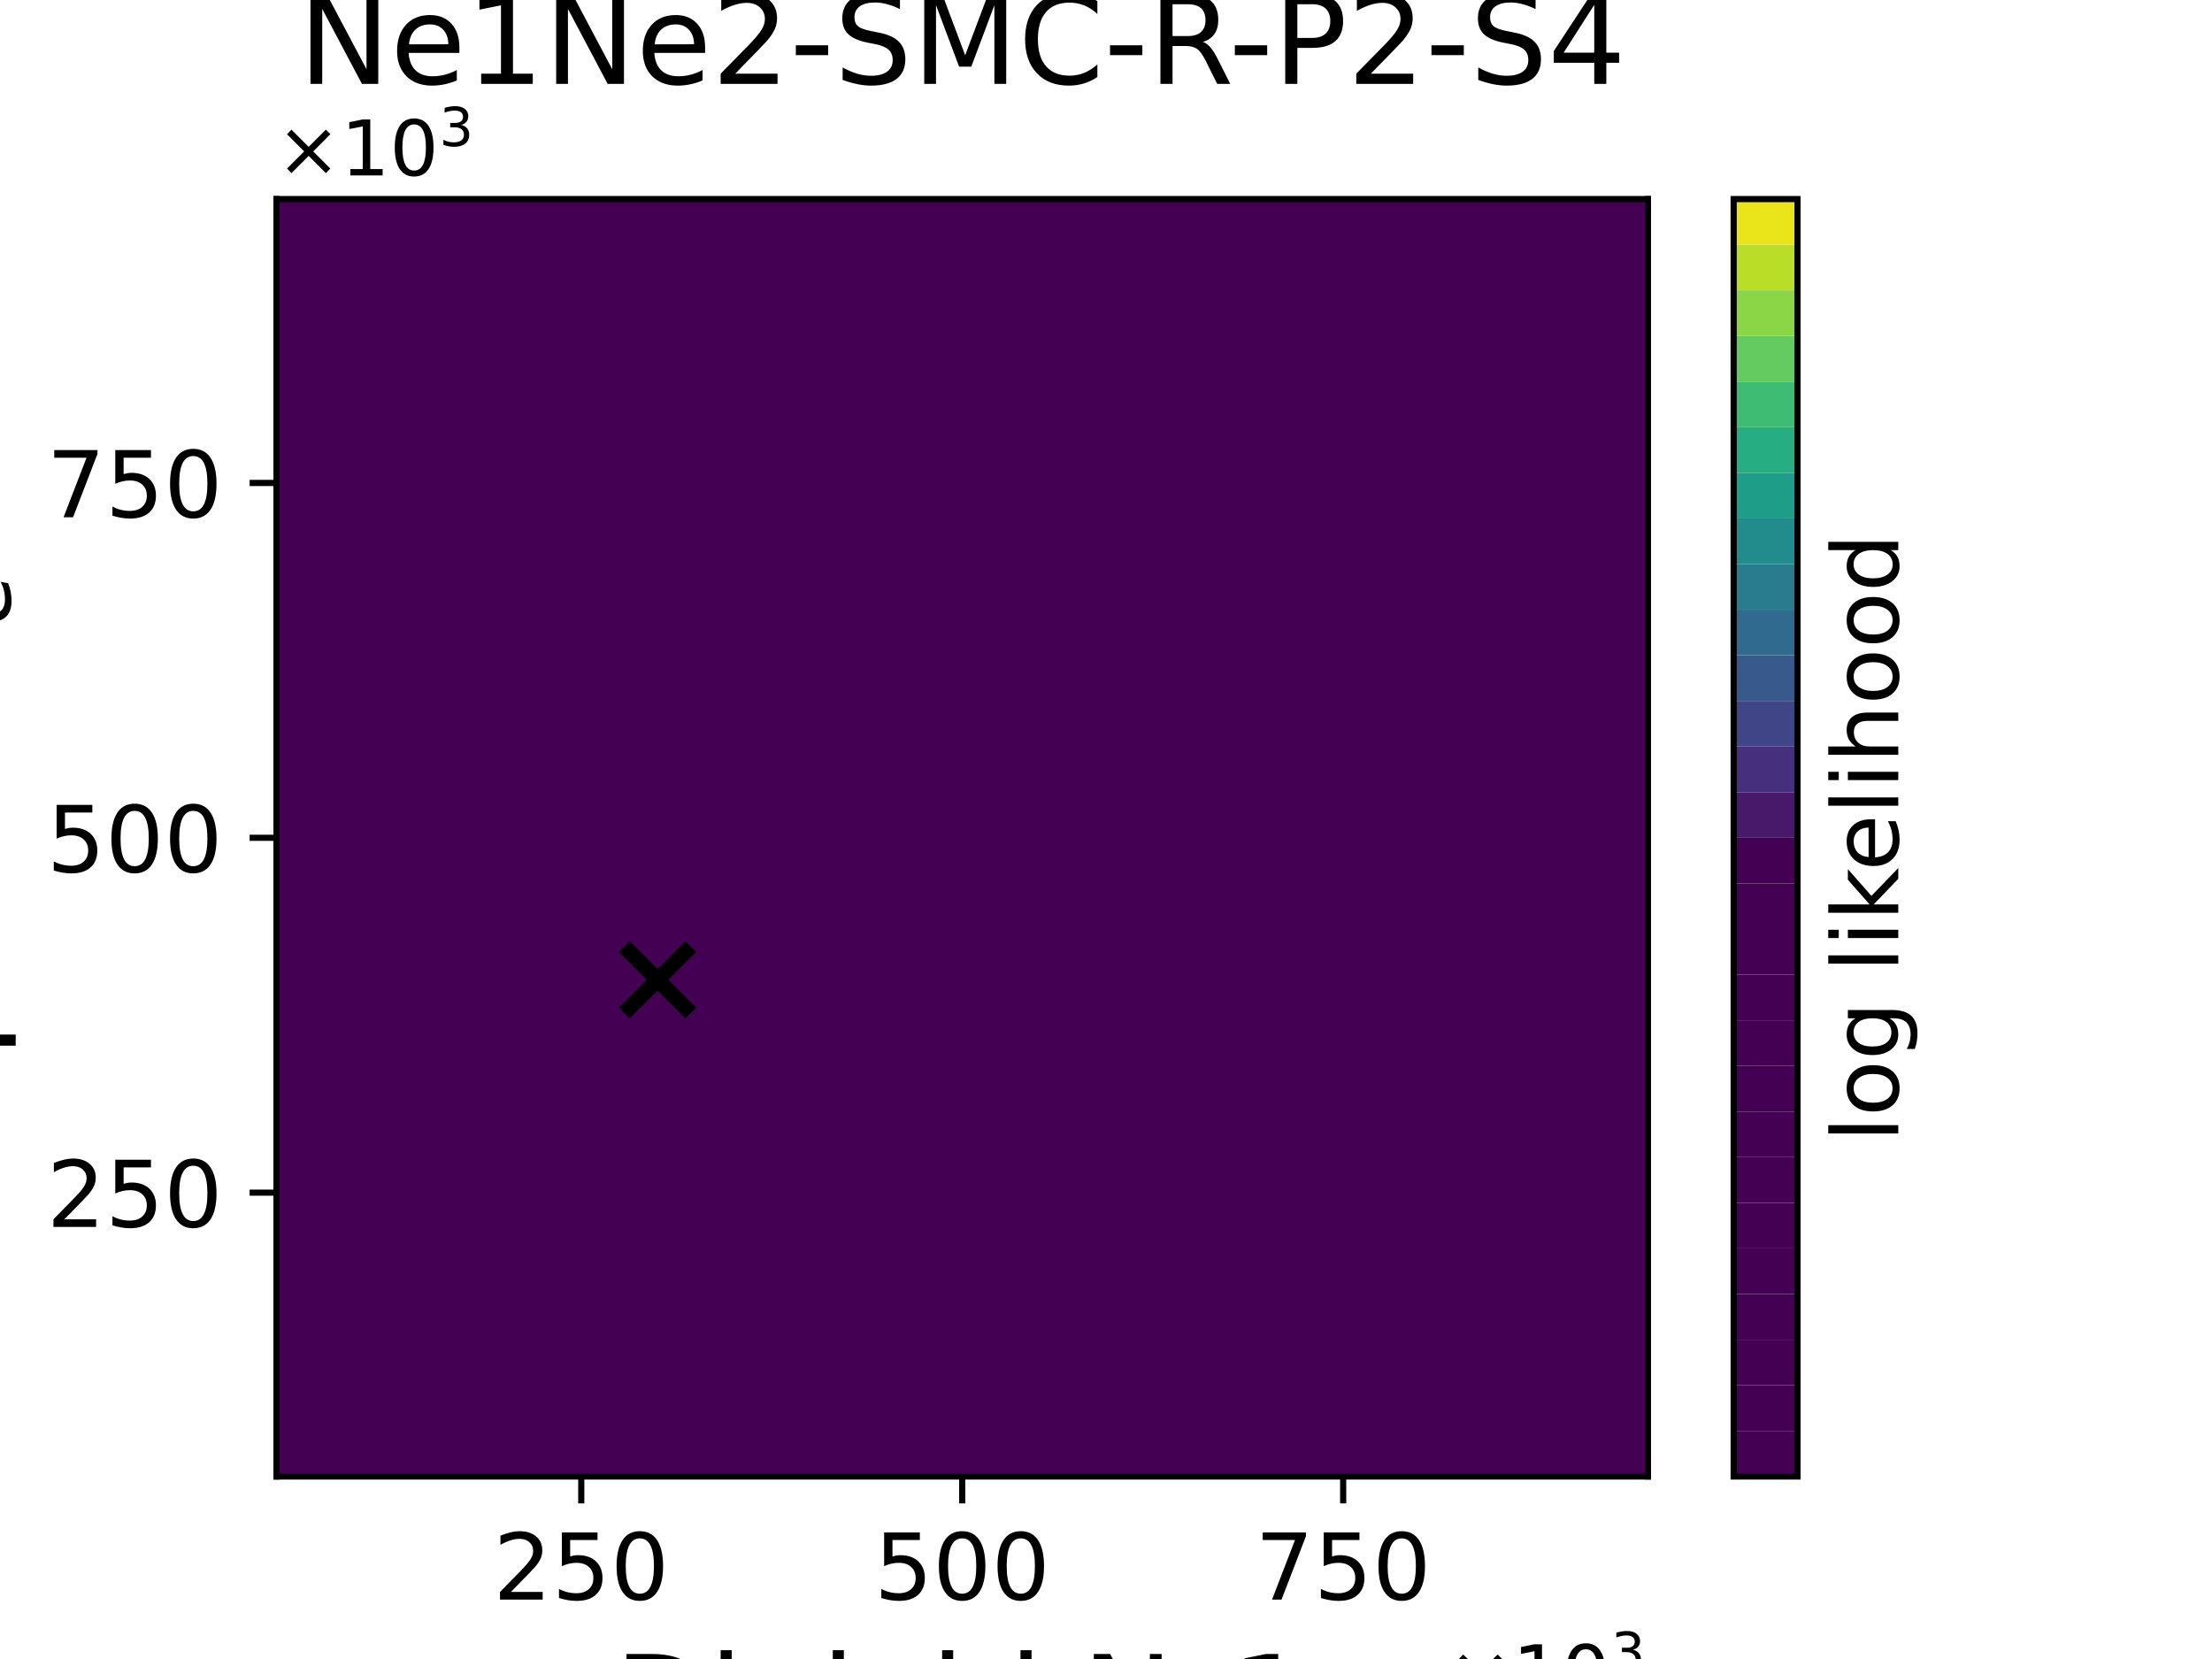
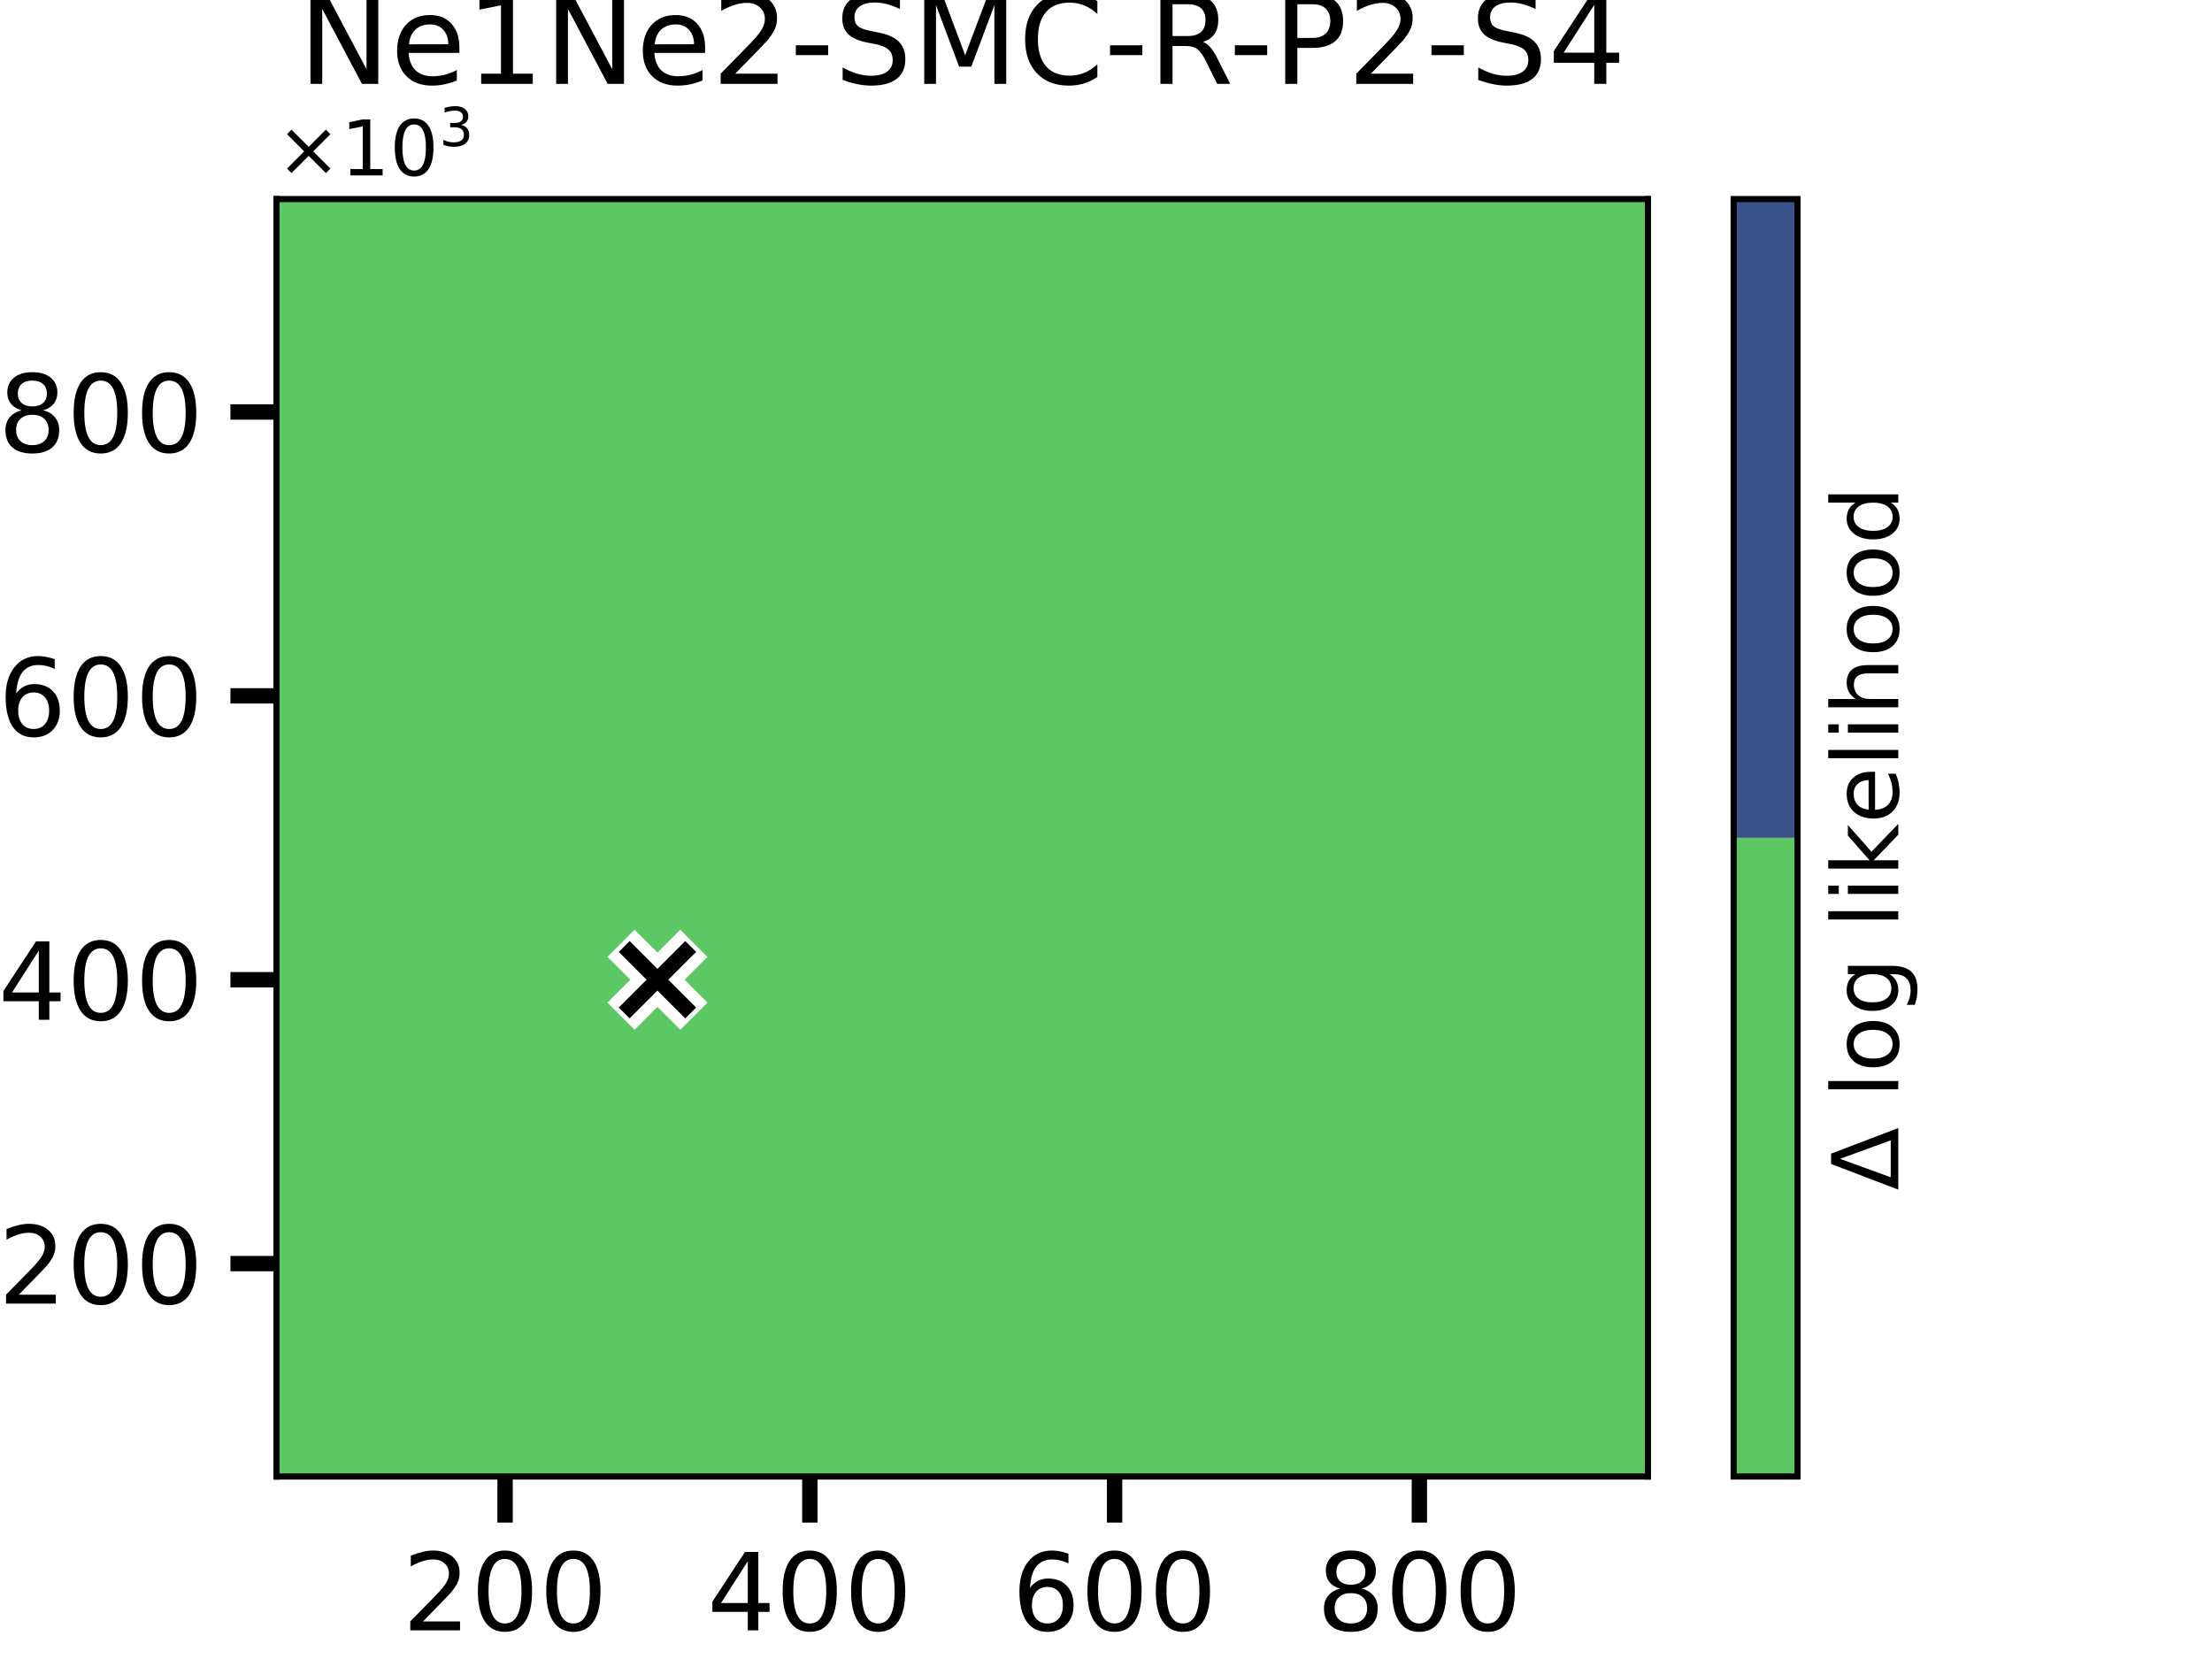
<svg xmlns="http://www.w3.org/2000/svg" xmlns:xlink="http://www.w3.org/1999/xlink" width="288pt" height="216pt" viewBox="0 0 288 216" version="1.1">
  <defs>
    <style type="text/css">*{stroke-linejoin: round; stroke-linecap: butt}</style>
  </defs>
  <g id="figure_1">
    <g id="patch_1">
      <path d="M 0 216  L 288 216  L 288 0  L 0 0  z " style="fill: #ffffff" />
    </g>
    <g id="axes_1">
      <g id="patch_2">
        <path d="M 36 192.24  L 214.56 192.24  L 214.56 25.92  L 36 25.92  z " style="fill: #ffffff" />
      </g>
-       <g id="PathCollection_1" />
-       <g id="PathCollection_2" />
-       <g id="PathCollection_3" />
-       <g id="PathCollection_4" />
-       <g id="PathCollection_5" />
-       <g id="PathCollection_6" />
-       <g id="PathCollection_7" />
-       <g id="PathCollection_8" />
-       <g id="PathCollection_9" />
-       <g id="PathCollection_10" />
-       <g id="PathCollection_11" />
-       <g id="PathCollection_12" />
-       <g id="PathCollection_13" />
-       <g id="PathCollection_14">
-         <path d="M 36 186.696  L 36 181.152  L 36 175.608  L 36 170.064  L 36 164.52  L 36 158.976  L 36 153.432  L 36 147.888  L 36 142.344  L 36 136.8  L 36 131.256  L 36 125.712  L 36 120.168  L 36 114.624  L 36 109.08  L 36 103.536  L 36 97.992  L 36 92.448  L 36 86.904  L 36 81.36  L 36 75.816  L 36 70.272  L 36 64.728  L 36 59.184  L 36 53.64  L 36 48.096  L 36 42.552  L 36 37.008  L 36 31.464  L 36 25.92  L 41.952 25.92  L 47.904 25.92  L 53.856 25.92  L 59.808 25.92  L 65.76 25.92  L 71.712 25.92  L 77.664 25.92  L 83.616 25.92  L 89.568 25.92  L 95.52 25.92  L 101.472 25.92  L 107.424 25.92  L 113.376 25.92  L 119.328 25.92  L 125.28 25.92  L 131.232 25.92  L 137.184 25.92  L 143.136 25.92  L 149.088 25.92  L 155.04 25.92  L 160.992 25.92  L 166.944 25.92  L 172.896 25.92  L 178.848 25.92  L 184.8 25.92  L 190.752 25.92  L 196.704 25.92  L 202.656 25.92  L 208.608 25.92  L 214.56 25.92  L 214.56 31.464  L 214.56 37.008  L 214.56 42.552  L 214.56 48.096  L 214.56 53.64  L 214.56 59.184  L 214.56 64.728  L 214.56 70.272  L 214.56 75.816  L 214.56 81.36  L 214.56 86.904  L 214.56 92.448  L 214.56 97.992  L 214.56 103.536  L 214.56 109.08  L 214.56 114.624  L 214.56 120.168  L 214.56 125.712  L 214.56 131.256  L 214.56 136.8  L 214.56 142.344  L 214.56 147.888  L 214.56 153.432  L 214.56 158.976  L 214.56 164.52  L 214.56 170.064  L 214.56 175.608  L 214.56 181.152  L 214.56 186.696  L 214.56 192.24  L 208.608 192.24  L 202.656 192.24  L 196.704 192.24  L 190.752 192.24  L 184.8 192.24  L 178.848 192.24  L 172.896 192.24  L 166.944 192.24  L 160.992 192.24  L 155.04 192.24  L 149.088 192.24  L 143.136 192.24  L 137.184 192.24  L 131.232 192.24  L 125.28 192.24  L 119.328 192.24  L 113.376 192.24  L 107.424 192.24  L 101.472 192.24  L 95.52 192.24  L 89.568 192.24  L 83.616 192.24  L 77.664 192.24  L 71.712 192.24  L 65.76 192.24  L 59.808 192.24  L 53.856 192.24  L 47.904 192.24  L 41.952 192.24  L 36 192.24  z " clip-path="url(#p24f8d27e7d)" style="fill: #440154" />
-       </g>
-       <g id="PathCollection_15" />
-       <g id="PathCollection_16" />
-       <g id="PathCollection_17" />
-       <g id="PathCollection_18" />
-       <g id="PathCollection_19" />
-       <g id="PathCollection_20" />
-       <g id="PathCollection_21" />
-       <g id="PathCollection_22" />
-       <g id="PathCollection_23" />
-       <g id="PathCollection_24" />
-       <g id="PathCollection_25" />
-       <g id="PathCollection_26" />
-       <g id="PathCollection_27" />
-       <g id="PathCollection_28" />
-       <g id="PathCollection_29">
+       <g id="QuadContourSet_1">
+         <path d="M 36 186.696  L 36 181.152  L 36 175.608  L 36 170.064  L 36 164.52  L 36 158.976  L 36 153.432  L 36 147.888  L 36 142.344  L 36 136.8  L 36 131.256  L 36 125.712  L 36 120.168  L 36 114.624  L 36 109.08  L 36 103.536  L 36 97.992  L 36 92.448  L 36 86.904  L 36 81.36  L 36 75.816  L 36 70.272  L 36 64.728  L 36 59.184  L 36 53.64  L 36 48.096  L 36 42.552  L 36 37.008  L 36 31.464  L 36 25.92  L 41.952 25.92  L 47.904 25.92  L 53.856 25.92  L 59.808 25.92  L 65.76 25.92  L 71.712 25.92  L 77.664 25.92  L 83.616 25.92  L 89.568 25.92  L 95.52 25.92  L 101.472 25.92  L 107.424 25.92  L 113.376 25.92  L 119.328 25.92  L 125.28 25.92  L 131.232 25.92  L 137.184 25.92  L 143.136 25.92  L 149.088 25.92  L 155.04 25.92  L 160.992 25.92  L 166.944 25.92  L 172.896 25.92  L 178.848 25.92  L 184.8 25.92  L 190.752 25.92  L 196.704 25.92  L 202.656 25.92  L 208.608 25.92  L 214.56 25.92  L 214.56 31.464  L 214.56 37.008  L 214.56 42.552  L 214.56 48.096  L 214.56 53.64  L 214.56 59.184  L 214.56 64.728  L 214.56 70.272  L 214.56 75.816  L 214.56 81.36  L 214.56 86.904  L 214.56 92.448  L 214.56 97.992  L 214.56 103.536  L 214.56 109.08  L 214.56 114.624  L 214.56 120.168  L 214.56 125.712  L 214.56 131.256  L 214.56 136.8  L 214.56 142.344  L 214.56 147.888  L 214.56 153.432  L 214.56 158.976  L 214.56 164.52  L 214.56 170.064  L 214.56 175.608  L 214.56 181.152  L 214.56 186.696  L 214.56 192.24  L 208.608 192.24  L 202.656 192.24  L 196.704 192.24  L 190.752 192.24  L 184.8 192.24  L 178.848 192.24  L 172.896 192.24  L 166.944 192.24  L 160.992 192.24  L 155.04 192.24  L 149.088 192.24  L 143.136 192.24  L 137.184 192.24  L 131.232 192.24  L 125.28 192.24  L 119.328 192.24  L 113.376 192.24  L 107.424 192.24  L 101.472 192.24  L 95.52 192.24  L 89.568 192.24  L 83.616 192.24  L 77.664 192.24  L 71.712 192.24  L 65.76 192.24  L 59.808 192.24  L 53.856 192.24  L 47.904 192.24  L 41.952 192.24  L 36 192.24  z " clip-path="url(#pab101a260c)" style="fill: #5cc863" />
+         <path clip-path="url(#pab101a260c)" style="fill: #3b518b" />
+       </g>
+       <g id="PathCollection_1">
        <defs>
-           <path id="m45cc02c03a" d="M -4.33 4.33  L 4.33 -4.33  M -4.33 -4.33  L 4.33 4.33  " style="stroke: #000000; stroke-width: 2" />
+           <path id="m40fe7fb1e4" d="M -4.743 4.743  L 4.743 -4.743  M -4.743 -4.743  L 4.743 4.743  " style="stroke: #ffffff; stroke-width: 5" />
        </defs>
-         <g clip-path="url(#p24f8d27e7d)">
-           <use xlink:href="#m45cc02c03a" x="85.6" y="127.56" style="stroke: #000000; stroke-width: 2" />
+         <g clip-path="url(#pab101a260c)">
+           <use xlink:href="#m40fe7fb1e4" x="85.6" y="127.56" style="fill: #ffffff; stroke: #ffffff; stroke-width: 5" />
+         </g>
+       </g>
+       <g id="PathCollection_2">
+         <defs>
+           <path id="me92909ab95" d="M -4.33 4.33  L 4.33 -4.33  M -4.33 -4.33  L 4.33 4.33  " style="stroke: #000000; stroke-width: 2" />
+         </defs>
+         <g clip-path="url(#pab101a260c)">
+           <use xlink:href="#me92909ab95" x="85.6" y="127.56" style="stroke: #000000; stroke-width: 2" />
        </g>
      </g>
      <g id="matplotlib.axis_1">
        <g id="xtick_1">
          <g id="line2d_1">
            <defs>
-               <path id="m45d99f7eb9" d="M 0 0  L 0 3.5  " style="stroke: #000000; stroke-width: 0.8" />
-             </defs>
-             <g>
-               <use xlink:href="#m45d99f7eb9" x="75.68" y="192.24" style="stroke: #000000; stroke-width: 0.8" />
+               <path id="m1292b90ef8" d="M 0 0  L 0 6  " style="stroke: #000000; stroke-width: 2" />
+             </defs>
+             <g>
+               <use xlink:href="#m1292b90ef8" x="65.76" y="192.24" style="stroke: #000000; stroke-width: 2" />
            </g>
          </g>
          <g id="text_1">
-             <g transform="translate(64.22 208.3581) scale(0.12 -0.12)">
+             <g transform="translate(52.39 212.3778) scale(0.14 -0.14)">
              <defs>
                <path id="DejaVuSans-32" d="M 1228 531  L 3431 531  L 3431 0  L 469 0  L 469 531  Q 828 903 1448 1529  Q 2069 2156 2228 2338  Q 2531 2678 2651 2914  Q 2772 3150 2772 3378  Q 2772 3750 2511 3984  Q 2250 4219 1831 4219  Q 1534 4219 1204 4116  Q 875 4013 500 3803  L 500 4441  Q 881 4594 1212 4672  Q 1544 4750 1819 4750  Q 2544 4750 2975 4387  Q 3406 4025 3406 3419  Q 3406 3131 3298 2873  Q 3191 2616 2906 2266  Q 2828 2175 2409 1742  Q 1991 1309 1228 531  z " transform="scale(0.015625)" />
-                 <path id="DejaVuSans-35" d="M 691 4666  L 3169 4666  L 3169 4134  L 1269 4134  L 1269 2991  Q 1406 3038 1543 3061  Q 1681 3084 1819 3084  Q 2600 3084 3056 2656  Q 3513 2228 3513 1497  Q 3513 744 3044 326  Q 2575 -91 1722 -91  Q 1428 -91 1123 -41  Q 819 9 494 109  L 494 744  Q 775 591 1075 516  Q 1375 441 1709 441  Q 2250 441 2565 725  Q 2881 1009 2881 1497  Q 2881 1984 2565 2268  Q 2250 2553 1709 2553  Q 1456 2553 1204 2497  Q 953 2441 691 2322  L 691 4666  z " transform="scale(0.015625)" />
                <path id="DejaVuSans-30" d="M 2034 4250  Q 1547 4250 1301 3770  Q 1056 3291 1056 2328  Q 1056 1369 1301 889  Q 1547 409 2034 409  Q 2525 409 2770 889  Q 3016 1369 3016 2328  Q 3016 3291 2770 3770  Q 2525 4250 2034 4250  z M 2034 4750  Q 2819 4750 3233 4129  Q 3647 3509 3647 2328  Q 3647 1150 3233 529  Q 2819 -91 2034 -91  Q 1250 -91 836 529  Q 422 1150 422 2328  Q 422 3509 836 4129  Q 1250 4750 2034 4750  z " transform="scale(0.015625)" />
              </defs>
              <use xlink:href="#DejaVuSans-32" transform="translate(0 0.78125)" />
-               <use xlink:href="#DejaVuSans-35" transform="translate(63.62305 0.78125)" />
+               <use xlink:href="#DejaVuSans-30" transform="translate(63.62305 0.78125)" />
              <use xlink:href="#DejaVuSans-30" transform="translate(127.2461 0.78125)" />
            </g>
          </g>
        </g>
        <g id="xtick_2">
          <g id="line2d_2">
            <g>
-               <use xlink:href="#m45d99f7eb9" x="125.28" y="192.24" style="stroke: #000000; stroke-width: 0.8" />
+               <use xlink:href="#m1292b90ef8" x="105.44" y="192.24" style="stroke: #000000; stroke-width: 2" />
            </g>
          </g>
          <g id="text_2">
-             <g transform="translate(113.82 208.3581) scale(0.12 -0.12)">
-               <use xlink:href="#DejaVuSans-35" transform="translate(0 0.78125)" />
+             <g transform="translate(92.07 212.3778) scale(0.14 -0.14)">
+               <defs>
+                 <path id="DejaVuSans-34" d="M 2419 4116  L 825 1625  L 2419 1625  L 2419 4116  z M 2253 4666  L 3047 4666  L 3047 1625  L 3713 1625  L 3713 1100  L 3047 1100  L 3047 0  L 2419 0  L 2419 1100  L 313 1100  L 313 1709  L 2253 4666  z " transform="scale(0.015625)" />
+               </defs>
+               <use xlink:href="#DejaVuSans-34" transform="translate(0 0.78125)" />
              <use xlink:href="#DejaVuSans-30" transform="translate(63.62305 0.78125)" />
              <use xlink:href="#DejaVuSans-30" transform="translate(127.2461 0.78125)" />
            </g>
          </g>
        </g>
        <g id="xtick_3">
          <g id="line2d_3">
            <g>
-               <use xlink:href="#m45d99f7eb9" x="174.88" y="192.24" style="stroke: #000000; stroke-width: 0.8" />
+               <use xlink:href="#m1292b90ef8" x="145.12" y="192.24" style="stroke: #000000; stroke-width: 2" />
            </g>
          </g>
          <g id="text_3">
-             <g transform="translate(163.42 208.3581) scale(0.12 -0.12)">
+             <g transform="translate(131.75 212.3778) scale(0.14 -0.14)">
              <defs>
-                 <path id="DejaVuSans-37" d="M 525 4666  L 3525 4666  L 3525 4397  L 1831 0  L 1172 0  L 2766 4134  L 525 4134  L 525 4666  z " transform="scale(0.015625)" />
+                 <path id="DejaVuSans-36" d="M 2113 2584  Q 1688 2584 1439 2293  Q 1191 2003 1191 1497  Q 1191 994 1439 701  Q 1688 409 2113 409  Q 2538 409 2786 701  Q 3034 994 3034 1497  Q 3034 2003 2786 2293  Q 2538 2584 2113 2584  z M 3366 4563  L 3366 3988  Q 3128 4100 2886 4159  Q 2644 4219 2406 4219  Q 1781 4219 1451 3797  Q 1122 3375 1075 2522  Q 1259 2794 1537 2939  Q 1816 3084 2150 3084  Q 2853 3084 3261 2657  Q 3669 2231 3669 1497  Q 3669 778 3244 343  Q 2819 -91 2113 -91  Q 1303 -91 875 529  Q 447 1150 447 2328  Q 447 3434 972 4092  Q 1497 4750 2381 4750  Q 2619 4750 2861 4703  Q 3103 4656 3366 4563  z " transform="scale(0.015625)" />
              </defs>
-               <use xlink:href="#DejaVuSans-37" transform="translate(0 0.78125)" />
-               <use xlink:href="#DejaVuSans-35" transform="translate(63.62305 0.78125)" />
-               <use xlink:href="#DejaVuSans-30" transform="translate(127.2461 0.78125)" />
-             </g>
-           </g>
-         </g>
-         <g id="text_4">
-           <g transform="translate(80 227.0137) scale(0.16 -0.16)">
+               <use xlink:href="#DejaVuSans-36" transform="translate(0 0.78125)" />
+               <use xlink:href="#DejaVuSans-30" transform="translate(63.62305 0.78125)" />
+               <use xlink:href="#DejaVuSans-30" transform="translate(127.2461 0.78125)" />
+             </g>
+           </g>
+         </g>
+         <g id="xtick_4">
+           <g id="line2d_4">
+             <g>
+               <use xlink:href="#m1292b90ef8" x="184.8" y="192.24" style="stroke: #000000; stroke-width: 2" />
+             </g>
+           </g>
+           <g id="text_4">
+             <g transform="translate(171.43 212.3778) scale(0.14 -0.14)">
+               <defs>
+                 <path id="DejaVuSans-38" d="M 2034 2216  Q 1584 2216 1326 1975  Q 1069 1734 1069 1313  Q 1069 891 1326 650  Q 1584 409 2034 409  Q 2484 409 2743 651  Q 3003 894 3003 1313  Q 3003 1734 2745 1975  Q 2488 2216 2034 2216  z M 1403 2484  Q 997 2584 770 2862  Q 544 3141 544 3541  Q 544 4100 942 4425  Q 1341 4750 2034 4750  Q 2731 4750 3128 4425  Q 3525 4100 3525 3541  Q 3525 3141 3298 2862  Q 3072 2584 2669 2484  Q 3125 2378 3379 2068  Q 3634 1759 3634 1313  Q 3634 634 3220 271  Q 2806 -91 2034 -91  Q 1263 -91 848 271  Q 434 634 434 1313  Q 434 1759 690 2068  Q 947 2378 1403 2484  z M 1172 3481  Q 1172 3119 1398 2916  Q 1625 2713 2034 2713  Q 2441 2713 2670 2916  Q 2900 3119 2900 3481  Q 2900 3844 2670 4047  Q 2441 4250 2034 4250  Q 1625 4250 1398 4047  Q 1172 3844 1172 3481  z " transform="scale(0.015625)" />
+               </defs>
+               <use xlink:href="#DejaVuSans-38" transform="translate(0 0.78125)" />
+               <use xlink:href="#DejaVuSans-30" transform="translate(63.62305 0.78125)" />
+               <use xlink:href="#DejaVuSans-30" transform="translate(127.2461 0.78125)" />
+             </g>
+           </g>
+         </g>
+         <g id="text_5">
+           <g transform="translate(74.34 232.9694) scale(0.18 -0.18)">
            <defs>
              <path id="DejaVuSans-44" d="M 1259 4147  L 1259 519  L 2022 519  Q 2988 519 3436 956  Q 3884 1394 3884 2338  Q 3884 3275 3436 3711  Q 2988 4147 2022 4147  L 1259 4147  z M 628 4666  L 1925 4666  Q 3281 4666 3915 4102  Q 4550 3538 4550 2338  Q 4550 1131 3912 565  Q 3275 0 1925 0  L 628 0  L 628 4666  z " transform="scale(0.015625)" />
              <path id="DejaVuSans-69" d="M 603 3500  L 1178 3500  L 1178 0  L 603 0  L 603 3500  z M 603 4863  L 1178 4863  L 1178 4134  L 603 4134  L 603 4863  z " transform="scale(0.015625)" />
              <path id="DejaVuSans-70" d="M 1159 525  L 1159 -1331  L 581 -1331  L 581 3500  L 1159 3500  L 1159 2969  Q 1341 3281 1617 3432  Q 1894 3584 2278 3584  Q 2916 3584 3314 3078  Q 3713 2572 3713 1747  Q 3713 922 3314 415  Q 2916 -91 2278 -91  Q 1894 -91 1617 61  Q 1341 213 1159 525  z M 3116 1747  Q 3116 2381 2855 2742  Q 2594 3103 2138 3103  Q 1681 3103 1420 2742  Q 1159 2381 1159 1747  Q 1159 1113 1420 752  Q 1681 391 2138 391  Q 2594 391 2855 752  Q 3116 1113 3116 1747  z " transform="scale(0.015625)" />
              <path id="DejaVuSans-6c" d="M 603 4863  L 1178 4863  L 1178 0  L 603 0  L 603 4863  z " transform="scale(0.015625)" />
              <path id="DejaVuSans-6f" d="M 1959 3097  Q 1497 3097 1228 2736  Q 959 2375 959 1747  Q 959 1119 1226 758  Q 1494 397 1959 397  Q 2419 397 2687 759  Q 2956 1122 2956 1747  Q 2956 2369 2687 2733  Q 2419 3097 1959 3097  z M 1959 3584  Q 2709 3584 3137 3096  Q 3566 2609 3566 1747  Q 3566 888 3137 398  Q 2709 -91 1959 -91  Q 1206 -91 779 398  Q 353 888 353 1747  Q 353 2609 779 3096  Q 1206 3584 1959 3584  z " transform="scale(0.015625)" />
              <path id="DejaVuSans-64" d="M 2906 2969  L 2906 4863  L 3481 4863  L 3481 0  L 2906 0  L 2906 525  Q 2725 213 2448 61  Q 2172 -91 1784 -91  Q 1150 -91 751 415  Q 353 922 353 1747  Q 353 2572 751 3078  Q 1150 3584 1784 3584  Q 2172 3584 2448 3432  Q 2725 3281 2906 2969  z M 947 1747  Q 947 1113 1208 752  Q 1469 391 1925 391  Q 2381 391 2643 752  Q 2906 1113 2906 1747  Q 2906 2381 2643 2742  Q 2381 3103 1925 3103  Q 1469 3103 1208 2742  Q 947 2381 947 1747  z " transform="scale(0.015625)" />
              <path id="DejaVuSans-20" transform="scale(0.015625)" />
              <path id="DejaVuSans-4e" d="M 628 4666  L 1478 4666  L 3547 763  L 3547 4666  L 4159 4666  L 4159 0  L 3309 0  L 1241 3903  L 1241 0  L 628 0  L 628 4666  z " transform="scale(0.015625)" />
              <path id="DejaVuSans-Oblique-65" d="M 3078 2063  Q 3088 2113 3092 2166  Q 3097 2219 3097 2272  Q 3097 2653 2873 2875  Q 2650 3097 2266 3097  Q 1838 3097 1509 2826  Q 1181 2556 1013 2059  L 3078 2063  z M 3578 1613  L 903 1613  Q 884 1494 878 1425  Q 872 1356 872 1306  Q 872 872 1139 634  Q 1406 397 1894 397  Q 2269 397 2603 481  Q 2938 566 3225 728  L 3116 159  Q 2806 34 2476 -28  Q 2147 -91 1806 -91  Q 1078 -91 686 257  Q 294 606 294 1247  Q 294 1794 489 2264  Q 684 2734 1063 3103  Q 1306 3334 1642 3459  Q 1978 3584 2356 3584  Q 2950 3584 3301 3228  Q 3653 2872 3653 2272  Q 3653 2128 3634 1964  Q 3616 1800 3578 1613  z " transform="scale(0.015625)" />
              <path id="DejaVuSans-31" d="M 794 531  L 1825 531  L 1825 4091  L 703 3866  L 703 4441  L 1819 4666  L 2450 4666  L 2450 531  L 3481 531  L 3481 0  L 794 0  L 794 531  z " transform="scale(0.015625)" />
            </defs>
            <use xlink:href="#DejaVuSans-44" transform="translate(0 0.015625)" />
            <use xlink:href="#DejaVuSans-69" transform="translate(77.00195 0.015625)" />
            <use xlink:href="#DejaVuSans-70" transform="translate(104.7852 0.015625)" />
            <use xlink:href="#DejaVuSans-6c" transform="translate(168.2617 0.015625)" />
            <use xlink:href="#DejaVuSans-6f" transform="translate(196.0449 0.015625)" />
            <use xlink:href="#DejaVuSans-69" transform="translate(257.2266 0.015625)" />
            <use xlink:href="#DejaVuSans-64" transform="translate(285.0098 0.015625)" />
            <use xlink:href="#DejaVuSans-20" transform="translate(348.4863 0.015625)" />
            <use xlink:href="#DejaVuSans-4e" transform="translate(380.2734 0.015625)" />
            <use xlink:href="#DejaVuSans-Oblique-65" transform="translate(456.0352 -16.39062) scale(0.7)" />
            <use xlink:href="#DejaVuSans-31" transform="translate(501.8359 0.015625)" />
          </g>
        </g>
-         <g id="text_5">
-           <g transform="translate(188.56 221.4522) scale(0.1 -0.1)">
+         <g id="text_6">
+           <g transform="translate(188.56 225.8878) scale(0.1 -0.1)">
            <defs>
              <path id="DejaVuSans-d7" d="M 4488 3438  L 3059 2003  L 4488 575  L 4116 197  L 2681 1631  L 1247 197  L 878 575  L 2303 2003  L 878 3438  L 1247 3816  L 2681 2381  L 4116 3816  L 4488 3438  z " transform="scale(0.015625)" />
              <path id="DejaVuSans-33" d="M 2597 2516  Q 3050 2419 3304 2112  Q 3559 1806 3559 1356  Q 3559 666 3084 287  Q 2609 -91 1734 -91  Q 1441 -91 1130 -33  Q 819 25 488 141  L 488 750  Q 750 597 1062 519  Q 1375 441 1716 441  Q 2309 441 2620 675  Q 2931 909 2931 1356  Q 2931 1769 2642 2001  Q 2353 2234 1838 2234  L 1294 2234  L 1294 2753  L 1863 2753  Q 2328 2753 2575 2939  Q 2822 3125 2822 3475  Q 2822 3834 2567 4026  Q 2313 4219 1838 4219  Q 1578 4219 1281 4162  Q 984 4106 628 3988  L 628 4550  Q 988 4650 1302 4700  Q 1616 4750 1894 4750  Q 2613 4750 3031 4423  Q 3450 4097 3450 3541  Q 3450 3153 3228 2886  Q 3006 2619 2597 2516  z " transform="scale(0.015625)" />
            </defs>
            <use xlink:href="#DejaVuSans-d7" transform="translate(0 0.765625)" />
            <use xlink:href="#DejaVuSans-31" transform="translate(83.78906 0.765625)" />
            <use xlink:href="#DejaVuSans-30" transform="translate(147.4121 0.765625)" />
            <use xlink:href="#DejaVuSans-33" transform="translate(211.9922 39.04688) scale(0.7)" />
          </g>
        </g>
      </g>
      <g id="matplotlib.axis_2">
        <g id="ytick_1">
-           <g id="line2d_4">
-             <defs>
-               <path id="m7cca10ca2f" d="M 0 0  L -3.5 0  " style="stroke: #000000; stroke-width: 0.8" />
-             </defs>
-             <g>
-               <use xlink:href="#m7cca10ca2f" x="36" y="155.28" style="stroke: #000000; stroke-width: 0.8" />
-             </g>
-           </g>
-           <g id="text_6">
-             <g transform="translate(6.08 159.8391) scale(0.12 -0.12)">
+           <g id="line2d_5">
+             <defs>
+               <path id="ma533325190" d="M 0 0  L -6 0  " style="stroke: #000000; stroke-width: 2" />
+             </defs>
+             <g>
+               <use xlink:href="#ma533325190" x="36" y="164.52" style="stroke: #000000; stroke-width: 2" />
+             </g>
+           </g>
+           <g id="text_7">
+             <g transform="translate(-0.24 169.8389) scale(0.14 -0.14)">
              <use xlink:href="#DejaVuSans-32" transform="translate(0 0.78125)" />
-               <use xlink:href="#DejaVuSans-35" transform="translate(63.62305 0.78125)" />
+               <use xlink:href="#DejaVuSans-30" transform="translate(63.62305 0.78125)" />
              <use xlink:href="#DejaVuSans-30" transform="translate(127.2461 0.78125)" />
            </g>
          </g>
        </g>
        <g id="ytick_2">
-           <g id="line2d_5">
-             <g>
-               <use xlink:href="#m7cca10ca2f" x="36" y="109.08" style="stroke: #000000; stroke-width: 0.8" />
-             </g>
-           </g>
-           <g id="text_7">
-             <g transform="translate(6.08 113.6391) scale(0.12 -0.12)">
-               <use xlink:href="#DejaVuSans-35" transform="translate(0 0.78125)" />
+           <g id="line2d_6">
+             <g>
+               <use xlink:href="#ma533325190" x="36" y="127.56" style="stroke: #000000; stroke-width: 2" />
+             </g>
+           </g>
+           <g id="text_8">
+             <g transform="translate(-0.24 132.8789) scale(0.14 -0.14)">
+               <use xlink:href="#DejaVuSans-34" transform="translate(0 0.78125)" />
              <use xlink:href="#DejaVuSans-30" transform="translate(63.62305 0.78125)" />
              <use xlink:href="#DejaVuSans-30" transform="translate(127.2461 0.78125)" />
            </g>
          </g>
        </g>
        <g id="ytick_3">
-           <g id="line2d_6">
-             <g>
-               <use xlink:href="#m7cca10ca2f" x="36" y="62.88" style="stroke: #000000; stroke-width: 0.8" />
-             </g>
-           </g>
-           <g id="text_8">
-             <g transform="translate(6.08 67.43906) scale(0.12 -0.12)">
-               <use xlink:href="#DejaVuSans-37" transform="translate(0 0.78125)" />
-               <use xlink:href="#DejaVuSans-35" transform="translate(63.62305 0.78125)" />
-               <use xlink:href="#DejaVuSans-30" transform="translate(127.2461 0.78125)" />
-             </g>
-           </g>
-         </g>
-         <g id="text_9">
-           <g transform="translate(-1.28 154.36) rotate(-90) scale(0.16 -0.16)">
+           <g id="line2d_7">
+             <g>
+               <use xlink:href="#ma533325190" x="36" y="90.6" style="stroke: #000000; stroke-width: 2" />
+             </g>
+           </g>
+           <g id="text_9">
+             <g transform="translate(-0.24 95.91891) scale(0.14 -0.14)">
+               <use xlink:href="#DejaVuSans-36" transform="translate(0 0.78125)" />
+               <use xlink:href="#DejaVuSans-30" transform="translate(63.62305 0.78125)" />
+               <use xlink:href="#DejaVuSans-30" transform="translate(127.2461 0.78125)" />
+             </g>
+           </g>
+         </g>
+         <g id="ytick_4">
+           <g id="line2d_8">
+             <g>
+               <use xlink:href="#ma533325190" x="36" y="53.64" style="stroke: #000000; stroke-width: 2" />
+             </g>
+           </g>
+           <g id="text_10">
+             <g transform="translate(-0.24 58.95891) scale(0.14 -0.14)">
+               <use xlink:href="#DejaVuSans-38" transform="translate(0 0.78125)" />
+               <use xlink:href="#DejaVuSans-30" transform="translate(63.62305 0.78125)" />
+               <use xlink:href="#DejaVuSans-30" transform="translate(127.2461 0.78125)" />
+             </g>
+           </g>
+         </g>
+         <g id="text_11">
+           <g transform="translate(-8.02 160.02) rotate(-90) scale(0.18 -0.18)">
            <use xlink:href="#DejaVuSans-44" transform="translate(0 0.015625)" />
            <use xlink:href="#DejaVuSans-69" transform="translate(77.00195 0.015625)" />
            <use xlink:href="#DejaVuSans-70" transform="translate(104.7852 0.015625)" />
            <use xlink:href="#DejaVuSans-6c" transform="translate(168.2617 0.015625)" />
            <use xlink:href="#DejaVuSans-6f" transform="translate(196.0449 0.015625)" />
            <use xlink:href="#DejaVuSans-69" transform="translate(257.2266 0.015625)" />
            <use xlink:href="#DejaVuSans-64" transform="translate(285.0098 0.015625)" />
            <use xlink:href="#DejaVuSans-20" transform="translate(348.4863 0.015625)" />
            <use xlink:href="#DejaVuSans-4e" transform="translate(380.2734 0.015625)" />
            <use xlink:href="#DejaVuSans-Oblique-65" transform="translate(456.0352 -16.39062) scale(0.7)" />
            <use xlink:href="#DejaVuSans-32" transform="translate(501.8359 0.015625)" />
          </g>
        </g>
-         <g id="text_10">
+         <g id="text_12">
          <g transform="translate(36 22.92) scale(0.1 -0.1)">
            <use xlink:href="#DejaVuSans-d7" transform="translate(0 0.765625)" />
            <use xlink:href="#DejaVuSans-31" transform="translate(83.78906 0.765625)" />
            <use xlink:href="#DejaVuSans-30" transform="translate(147.4121 0.765625)" />
            <use xlink:href="#DejaVuSans-33" transform="translate(211.9922 39.04688) scale(0.7)" />
          </g>
        </g>
      </g>
      <g id="patch_3">
        <path d="M 36 192.24  L 36 25.92  " style="fill: none; stroke: #000000; stroke-width: 0.8; stroke-linejoin: miter; stroke-linecap: square" />
      </g>
      <g id="patch_4">
        <path d="M 214.56 192.24  L 214.56 25.92  " style="fill: none; stroke: #000000; stroke-width: 0.8; stroke-linejoin: miter; stroke-linecap: square" />
      </g>
      <g id="patch_5">
        <path d="M 36 192.24  L 214.56 192.24  " style="fill: none; stroke: #000000; stroke-width: 0.8; stroke-linejoin: miter; stroke-linecap: square" />
      </g>
      <g id="patch_6">
        <path d="M 36 25.92  L 214.56 25.92  " style="fill: none; stroke: #000000; stroke-width: 0.8; stroke-linejoin: miter; stroke-linecap: square" />
      </g>
-       <g id="text_11">
+       <g id="text_13">
        <g transform="translate(38.85125 10.92) scale(0.16 -0.16)">
          <defs>
            <path id="DejaVuSans-65" d="M 3597 1894  L 3597 1613  L 953 1613  Q 991 1019 1311 708  Q 1631 397 2203 397  Q 2534 397 2845 478  Q 3156 559 3463 722  L 3463 178  Q 3153 47 2828 -22  Q 2503 -91 2169 -91  Q 1331 -91 842 396  Q 353 884 353 1716  Q 353 2575 817 3079  Q 1281 3584 2069 3584  Q 2775 3584 3186 3129  Q 3597 2675 3597 1894  z M 3022 2063  Q 3016 2534 2758 2815  Q 2500 3097 2075 3097  Q 1594 3097 1305 2825  Q 1016 2553 972 2059  L 3022 2063  z " transform="scale(0.015625)" />
            <path id="DejaVuSans-2d" d="M 313 2009  L 1997 2009  L 1997 1497  L 313 1497  L 313 2009  z " transform="scale(0.015625)" />
            <path id="DejaVuSans-53" d="M 3425 4513  L 3425 3897  Q 3066 4069 2747 4153  Q 2428 4238 2131 4238  Q 1616 4238 1336 4038  Q 1056 3838 1056 3469  Q 1056 3159 1242 3001  Q 1428 2844 1947 2747  L 2328 2669  Q 3034 2534 3370 2195  Q 3706 1856 3706 1288  Q 3706 609 3251 259  Q 2797 -91 1919 -91  Q 1588 -91 1214 -16  Q 841 59 441 206  L 441 856  Q 825 641 1194 531  Q 1563 422 1919 422  Q 2459 422 2753 634  Q 3047 847 3047 1241  Q 3047 1584 2836 1778  Q 2625 1972 2144 2069  L 1759 2144  Q 1053 2284 737 2584  Q 422 2884 422 3419  Q 422 4038 858 4394  Q 1294 4750 2059 4750  Q 2388 4750 2728 4690  Q 3069 4631 3425 4513  z " transform="scale(0.015625)" />
            <path id="DejaVuSans-4d" d="M 628 4666  L 1569 4666  L 2759 1491  L 3956 4666  L 4897 4666  L 4897 0  L 4281 0  L 4281 4097  L 3078 897  L 2444 897  L 1241 4097  L 1241 0  L 628 0  L 628 4666  z " transform="scale(0.015625)" />
            <path id="DejaVuSans-43" d="M 4122 4306  L 4122 3641  Q 3803 3938 3442 4084  Q 3081 4231 2675 4231  Q 1875 4231 1450 3742  Q 1025 3253 1025 2328  Q 1025 1406 1450 917  Q 1875 428 2675 428  Q 3081 428 3442 575  Q 3803 722 4122 1019  L 4122 359  Q 3791 134 3420 21  Q 3050 -91 2638 -91  Q 1578 -91 968 557  Q 359 1206 359 2328  Q 359 3453 968 4101  Q 1578 4750 2638 4750  Q 3056 4750 3426 4639  Q 3797 4528 4122 4306  z " transform="scale(0.015625)" />
            <path id="DejaVuSans-52" d="M 2841 2188  Q 3044 2119 3236 1894  Q 3428 1669 3622 1275  L 4263 0  L 3584 0  L 2988 1197  Q 2756 1666 2539 1819  Q 2322 1972 1947 1972  L 1259 1972  L 1259 0  L 628 0  L 628 4666  L 2053 4666  Q 2853 4666 3247 4331  Q 3641 3997 3641 3322  Q 3641 2881 3436 2590  Q 3231 2300 2841 2188  z M 1259 4147  L 1259 2491  L 2053 2491  Q 2509 2491 2742 2702  Q 2975 2913 2975 3322  Q 2975 3731 2742 3939  Q 2509 4147 2053 4147  L 1259 4147  z " transform="scale(0.015625)" />
            <path id="DejaVuSans-50" d="M 1259 4147  L 1259 2394  L 2053 2394  Q 2494 2394 2734 2622  Q 2975 2850 2975 3272  Q 2975 3691 2734 3919  Q 2494 4147 2053 4147  L 1259 4147  z M 628 4666  L 2053 4666  Q 2838 4666 3239 4311  Q 3641 3956 3641 3272  Q 3641 2581 3239 2228  Q 2838 1875 2053 1875  L 1259 1875  L 1259 0  L 628 0  L 628 4666  z " transform="scale(0.015625)" />
-             <path id="DejaVuSans-34" d="M 2419 4116  L 825 1625  L 2419 1625  L 2419 4116  z M 2253 4666  L 3047 4666  L 3047 1625  L 3713 1625  L 3713 1100  L 3047 1100  L 3047 0  L 2419 0  L 2419 1100  L 313 1100  L 313 1709  L 2253 4666  z " transform="scale(0.015625)" />
          </defs>
          <use xlink:href="#DejaVuSans-4e" />
          <use xlink:href="#DejaVuSans-65" x="74.805" />
          <use xlink:href="#DejaVuSans-31" x="136.328" />
          <use xlink:href="#DejaVuSans-4e" x="199.951" />
          <use xlink:href="#DejaVuSans-65" x="274.756" />
          <use xlink:href="#DejaVuSans-32" x="336.279" />
          <use xlink:href="#DejaVuSans-2d" x="399.902" />
          <use xlink:href="#DejaVuSans-53" x="435.986" />
          <use xlink:href="#DejaVuSans-4d" x="499.463" />
          <use xlink:href="#DejaVuSans-43" x="585.742" />
          <use xlink:href="#DejaVuSans-2d" x="655.566" />
          <use xlink:href="#DejaVuSans-52" x="691.65" />
          <use xlink:href="#DejaVuSans-2d" x="757.133" />
          <use xlink:href="#DejaVuSans-50" x="793.217" />
          <use xlink:href="#DejaVuSans-32" x="853.52" />
          <use xlink:href="#DejaVuSans-2d" x="917.143" />
          <use xlink:href="#DejaVuSans-53" x="953.227" />
          <use xlink:href="#DejaVuSans-34" x="1016.703" />
        </g>
      </g>
    </g>
    <g id="axes_2">
      <g id="patch_7">
        <path d="M 225.72 192.24  L 234.036 192.24  L 234.036 25.92  L 225.72 25.92  z " style="fill: #ffffff" />
      </g>
      <g id="QuadMesh_1">
-         <path d="M 225.72 192.24  L 234.036 192.24  L 234.036 186.3  L 225.72 186.3  L 225.72 192.24  " clip-path="url(#p38be1e2237)" style="fill: #440154" />
-         <path d="M 225.72 186.3  L 234.036 186.3  L 234.036 180.36  L 225.72 180.36  L 225.72 186.3  " clip-path="url(#p38be1e2237)" style="fill: #440154" />
-         <path d="M 225.72 180.36  L 234.036 180.36  L 234.036 174.42  L 225.72 174.42  L 225.72 180.36  " clip-path="url(#p38be1e2237)" style="fill: #440154" />
-         <path d="M 225.72 174.42  L 234.036 174.42  L 234.036 168.48  L 225.72 168.48  L 225.72 174.42  " clip-path="url(#p38be1e2237)" style="fill: #440154" />
-         <path d="M 225.72 168.48  L 234.036 168.48  L 234.036 162.54  L 225.72 162.54  L 225.72 168.48  " clip-path="url(#p38be1e2237)" style="fill: #440154" />
-         <path d="M 225.72 162.54  L 234.036 162.54  L 234.036 156.6  L 225.72 156.6  L 225.72 162.54  " clip-path="url(#p38be1e2237)" style="fill: #440154" />
-         <path d="M 225.72 156.6  L 234.036 156.6  L 234.036 150.66  L 225.72 150.66  L 225.72 156.6  " clip-path="url(#p38be1e2237)" style="fill: #440154" />
-         <path d="M 225.72 150.66  L 234.036 150.66  L 234.036 144.72  L 225.72 144.72  L 225.72 150.66  " clip-path="url(#p38be1e2237)" style="fill: #440154" />
-         <path d="M 225.72 144.72  L 234.036 144.72  L 234.036 138.78  L 225.72 138.78  L 225.72 144.72  " clip-path="url(#p38be1e2237)" style="fill: #440154" />
-         <path d="M 225.72 138.78  L 234.036 138.78  L 234.036 132.84  L 225.72 132.84  L 225.72 138.78  " clip-path="url(#p38be1e2237)" style="fill: #440154" />
-         <path d="M 225.72 132.84  L 234.036 132.84  L 234.036 126.9  L 225.72 126.9  L 225.72 132.84  " clip-path="url(#p38be1e2237)" style="fill: #440154" />
-         <path d="M 225.72 126.9  L 234.036 126.9  L 234.036 120.96  L 225.72 120.96  L 225.72 126.9  " clip-path="url(#p38be1e2237)" style="fill: #440154" />
-         <path d="M 225.72 120.96  L 234.036 120.96  L 234.036 115.02  L 225.72 115.02  L 225.72 120.96  " clip-path="url(#p38be1e2237)" style="fill: #440154" />
-         <path d="M 225.72 115.02  L 234.036 115.02  L 234.036 109.08  L 225.72 109.08  L 225.72 115.02  " clip-path="url(#p38be1e2237)" style="fill: #440154" />
-         <path d="M 225.72 109.08  L 234.036 109.08  L 234.036 103.14  L 225.72 103.14  L 225.72 109.08  " clip-path="url(#p38be1e2237)" style="fill: #48186a" />
-         <path d="M 225.72 103.14  L 234.036 103.14  L 234.036 97.2  L 225.72 97.2  L 225.72 103.14  " clip-path="url(#p38be1e2237)" style="fill: #46307e" />
-         <path d="M 225.72 97.2  L 234.036 97.2  L 234.036 91.26  L 225.72 91.26  L 225.72 97.2  " clip-path="url(#p38be1e2237)" style="fill: #404588" />
-         <path d="M 225.72 91.26  L 234.036 91.26  L 234.036 85.32  L 225.72 85.32  L 225.72 91.26  " clip-path="url(#p38be1e2237)" style="fill: #38598c" />
-         <path d="M 225.72 85.32  L 234.036 85.32  L 234.036 79.38  L 225.72 79.38  L 225.72 85.32  " clip-path="url(#p38be1e2237)" style="fill: #306a8e" />
-         <path d="M 225.72 79.38  L 234.036 79.38  L 234.036 73.44  L 225.72 73.44  L 225.72 79.38  " clip-path="url(#p38be1e2237)" style="fill: #297b8e" />
-         <path d="M 225.72 73.44  L 234.036 73.44  L 234.036 67.5  L 225.72 67.5  L 225.72 73.44  " clip-path="url(#p38be1e2237)" style="fill: #228c8d" />
-         <path d="M 225.72 67.5  L 234.036 67.5  L 234.036 61.56  L 225.72 61.56  L 225.72 67.5  " clip-path="url(#p38be1e2237)" style="fill: #1e9d89" />
-         <path d="M 225.72 61.56  L 234.036 61.56  L 234.036 55.62  L 225.72 55.62  L 225.72 61.56  " clip-path="url(#p38be1e2237)" style="fill: #26ad81" />
-         <path d="M 225.72 55.62  L 234.036 55.62  L 234.036 49.68  L 225.72 49.68  L 225.72 55.62  " clip-path="url(#p38be1e2237)" style="fill: #3fbc73" />
-         <path d="M 225.72 49.68  L 234.036 49.68  L 234.036 43.74  L 225.72 43.74  L 225.72 49.68  " clip-path="url(#p38be1e2237)" style="fill: #63cb5f" />
-         <path d="M 225.72 43.74  L 234.036 43.74  L 234.036 37.8  L 225.72 37.8  L 225.72 43.74  " clip-path="url(#p38be1e2237)" style="fill: #8bd646" />
-         <path d="M 225.72 37.8  L 234.036 37.8  L 234.036 31.86  L 225.72 31.86  L 225.72 37.8  " clip-path="url(#p38be1e2237)" style="fill: #bade28" />
-         <path d="M 225.72 31.86  L 234.036 31.86  L 234.036 25.92  L 225.72 25.92  L 225.72 31.86  " clip-path="url(#p38be1e2237)" style="fill: #eae51a" />
+         <path d="M 225.72 192.24  L 234.036 192.24  L 234.036 109.08  L 225.72 109.08  L 225.72 192.24  " clip-path="url(#pf512aa3af6)" style="fill: #5cc863" />
+         <path d="M 225.72 109.08  L 234.036 109.08  L 234.036 25.92  L 225.72 25.92  L 225.72 109.08  " clip-path="url(#pf512aa3af6)" style="fill: #3b518b" />
      </g>
      <g id="matplotlib.axis_3" />
      <g id="matplotlib.axis_4">
-         <g id="text_12">
-           <g transform="translate(247.1541 148.7044) rotate(-90) scale(0.12 -0.12)">
-             <defs>
+         <g id="text_14">
+           <g transform="translate(247.156 154.98) rotate(-90) scale(0.12 -0.12)">
+             <defs>
+               <path id="DejaVuSans-394" d="M 2188 4044  L 906 525  L 3472 525  L 2188 4044  z M 50 0  L 1831 4666  L 2547 4666  L 4325 0  L 50 0  z " transform="scale(0.015625)" />
              <path id="DejaVuSans-67" d="M 2906 1791  Q 2906 2416 2648 2759  Q 2391 3103 1925 3103  Q 1463 3103 1205 2759  Q 947 2416 947 1791  Q 947 1169 1205 825  Q 1463 481 1925 481  Q 2391 481 2648 825  Q 2906 1169 2906 1791  z M 3481 434  Q 3481 -459 3084 -895  Q 2688 -1331 1869 -1331  Q 1566 -1331 1297 -1286  Q 1028 -1241 775 -1147  L 775 -588  Q 1028 -725 1275 -790  Q 1522 -856 1778 -856  Q 2344 -856 2625 -561  Q 2906 -266 2906 331  L 2906 616  Q 2728 306 2450 153  Q 2172 0 1784 0  Q 1141 0 747 490  Q 353 981 353 1791  Q 353 2603 747 3093  Q 1141 3584 1784 3584  Q 2172 3584 2450 3431  Q 2728 3278 2906 2969  L 2906 3500  L 3481 3500  L 3481 434  z " transform="scale(0.015625)" />
              <path id="DejaVuSans-6b" d="M 581 4863  L 1159 4863  L 1159 1991  L 2875 3500  L 3609 3500  L 1753 1863  L 3688 0  L 2938 0  L 1159 1709  L 1159 0  L 581 0  L 581 4863  z " transform="scale(0.015625)" />
              <path id="DejaVuSans-68" d="M 3513 2113  L 3513 0  L 2938 0  L 2938 2094  Q 2938 2591 2744 2837  Q 2550 3084 2163 3084  Q 1697 3084 1428 2787  Q 1159 2491 1159 1978  L 1159 0  L 581 0  L 581 4863  L 1159 4863  L 1159 2956  Q 1366 3272 1645 3428  Q 1925 3584 2291 3584  Q 2894 3584 3203 3211  Q 3513 2838 3513 2113  z " transform="scale(0.015625)" />
            </defs>
-             <use xlink:href="#DejaVuSans-6c" />
-             <use xlink:href="#DejaVuSans-6f" x="27.783" />
-             <use xlink:href="#DejaVuSans-67" x="88.965" />
-             <use xlink:href="#DejaVuSans-20" x="152.441" />
-             <use xlink:href="#DejaVuSans-6c" x="184.229" />
-             <use xlink:href="#DejaVuSans-69" x="212.012" />
-             <use xlink:href="#DejaVuSans-6b" x="239.795" />
-             <use xlink:href="#DejaVuSans-65" x="294.08" />
-             <use xlink:href="#DejaVuSans-6c" x="355.604" />
-             <use xlink:href="#DejaVuSans-69" x="383.387" />
-             <use xlink:href="#DejaVuSans-68" x="411.17" />
-             <use xlink:href="#DejaVuSans-6f" x="474.549" />
-             <use xlink:href="#DejaVuSans-6f" x="535.73" />
-             <use xlink:href="#DejaVuSans-64" x="596.912" />
+             <use xlink:href="#DejaVuSans-394" transform="translate(0 0.015625)" />
+             <use xlink:href="#DejaVuSans-20" transform="translate(68.4082 0.015625)" />
+             <use xlink:href="#DejaVuSans-6c" transform="translate(100.1953 0.015625)" />
+             <use xlink:href="#DejaVuSans-6f" transform="translate(127.9785 0.015625)" />
+             <use xlink:href="#DejaVuSans-67" transform="translate(189.1602 0.015625)" />
+             <use xlink:href="#DejaVuSans-20" transform="translate(252.6367 0.015625)" />
+             <use xlink:href="#DejaVuSans-6c" transform="translate(284.4238 0.015625)" />
+             <use xlink:href="#DejaVuSans-69" transform="translate(312.207 0.015625)" />
+             <use xlink:href="#DejaVuSans-6b" transform="translate(339.9902 0.015625)" />
+             <use xlink:href="#DejaVuSans-65" transform="translate(397.9004 0.015625)" />
+             <use xlink:href="#DejaVuSans-6c" transform="translate(459.4238 0.015625)" />
+             <use xlink:href="#DejaVuSans-69" transform="translate(487.207 0.015625)" />
+             <use xlink:href="#DejaVuSans-68" transform="translate(514.9902 0.015625)" />
+             <use xlink:href="#DejaVuSans-6f" transform="translate(578.3691 0.015625)" />
+             <use xlink:href="#DejaVuSans-6f" transform="translate(639.5508 0.015625)" />
+             <use xlink:href="#DejaVuSans-64" transform="translate(700.7324 0.015625)" />
          </g>
        </g>
      </g>
      <g id="LineCollection_1" />
      <g id="patch_8">
        <path d="M 225.72 192.24  L 229.878 192.24  L 234.036 192.24  L 234.036 25.92  L 229.878 25.92  L 225.72 25.92  L 225.72 192.24  z " style="fill: none; stroke: #000000; stroke-width: 0.8; stroke-linejoin: miter; stroke-linecap: square" />
      </g>
    </g>
  </g>
  <defs>
-     <clipPath id="p24f8d27e7d">
+     <clipPath id="pab101a260c">
      <rect x="36" y="25.92" width="178.56" height="166.32" />
    </clipPath>
-     <clipPath id="p38be1e2237">
+     <clipPath id="pf512aa3af6">
      <rect x="225.72" y="25.92" width="8.316" height="166.32" />
    </clipPath>
  </defs>
</svg>
